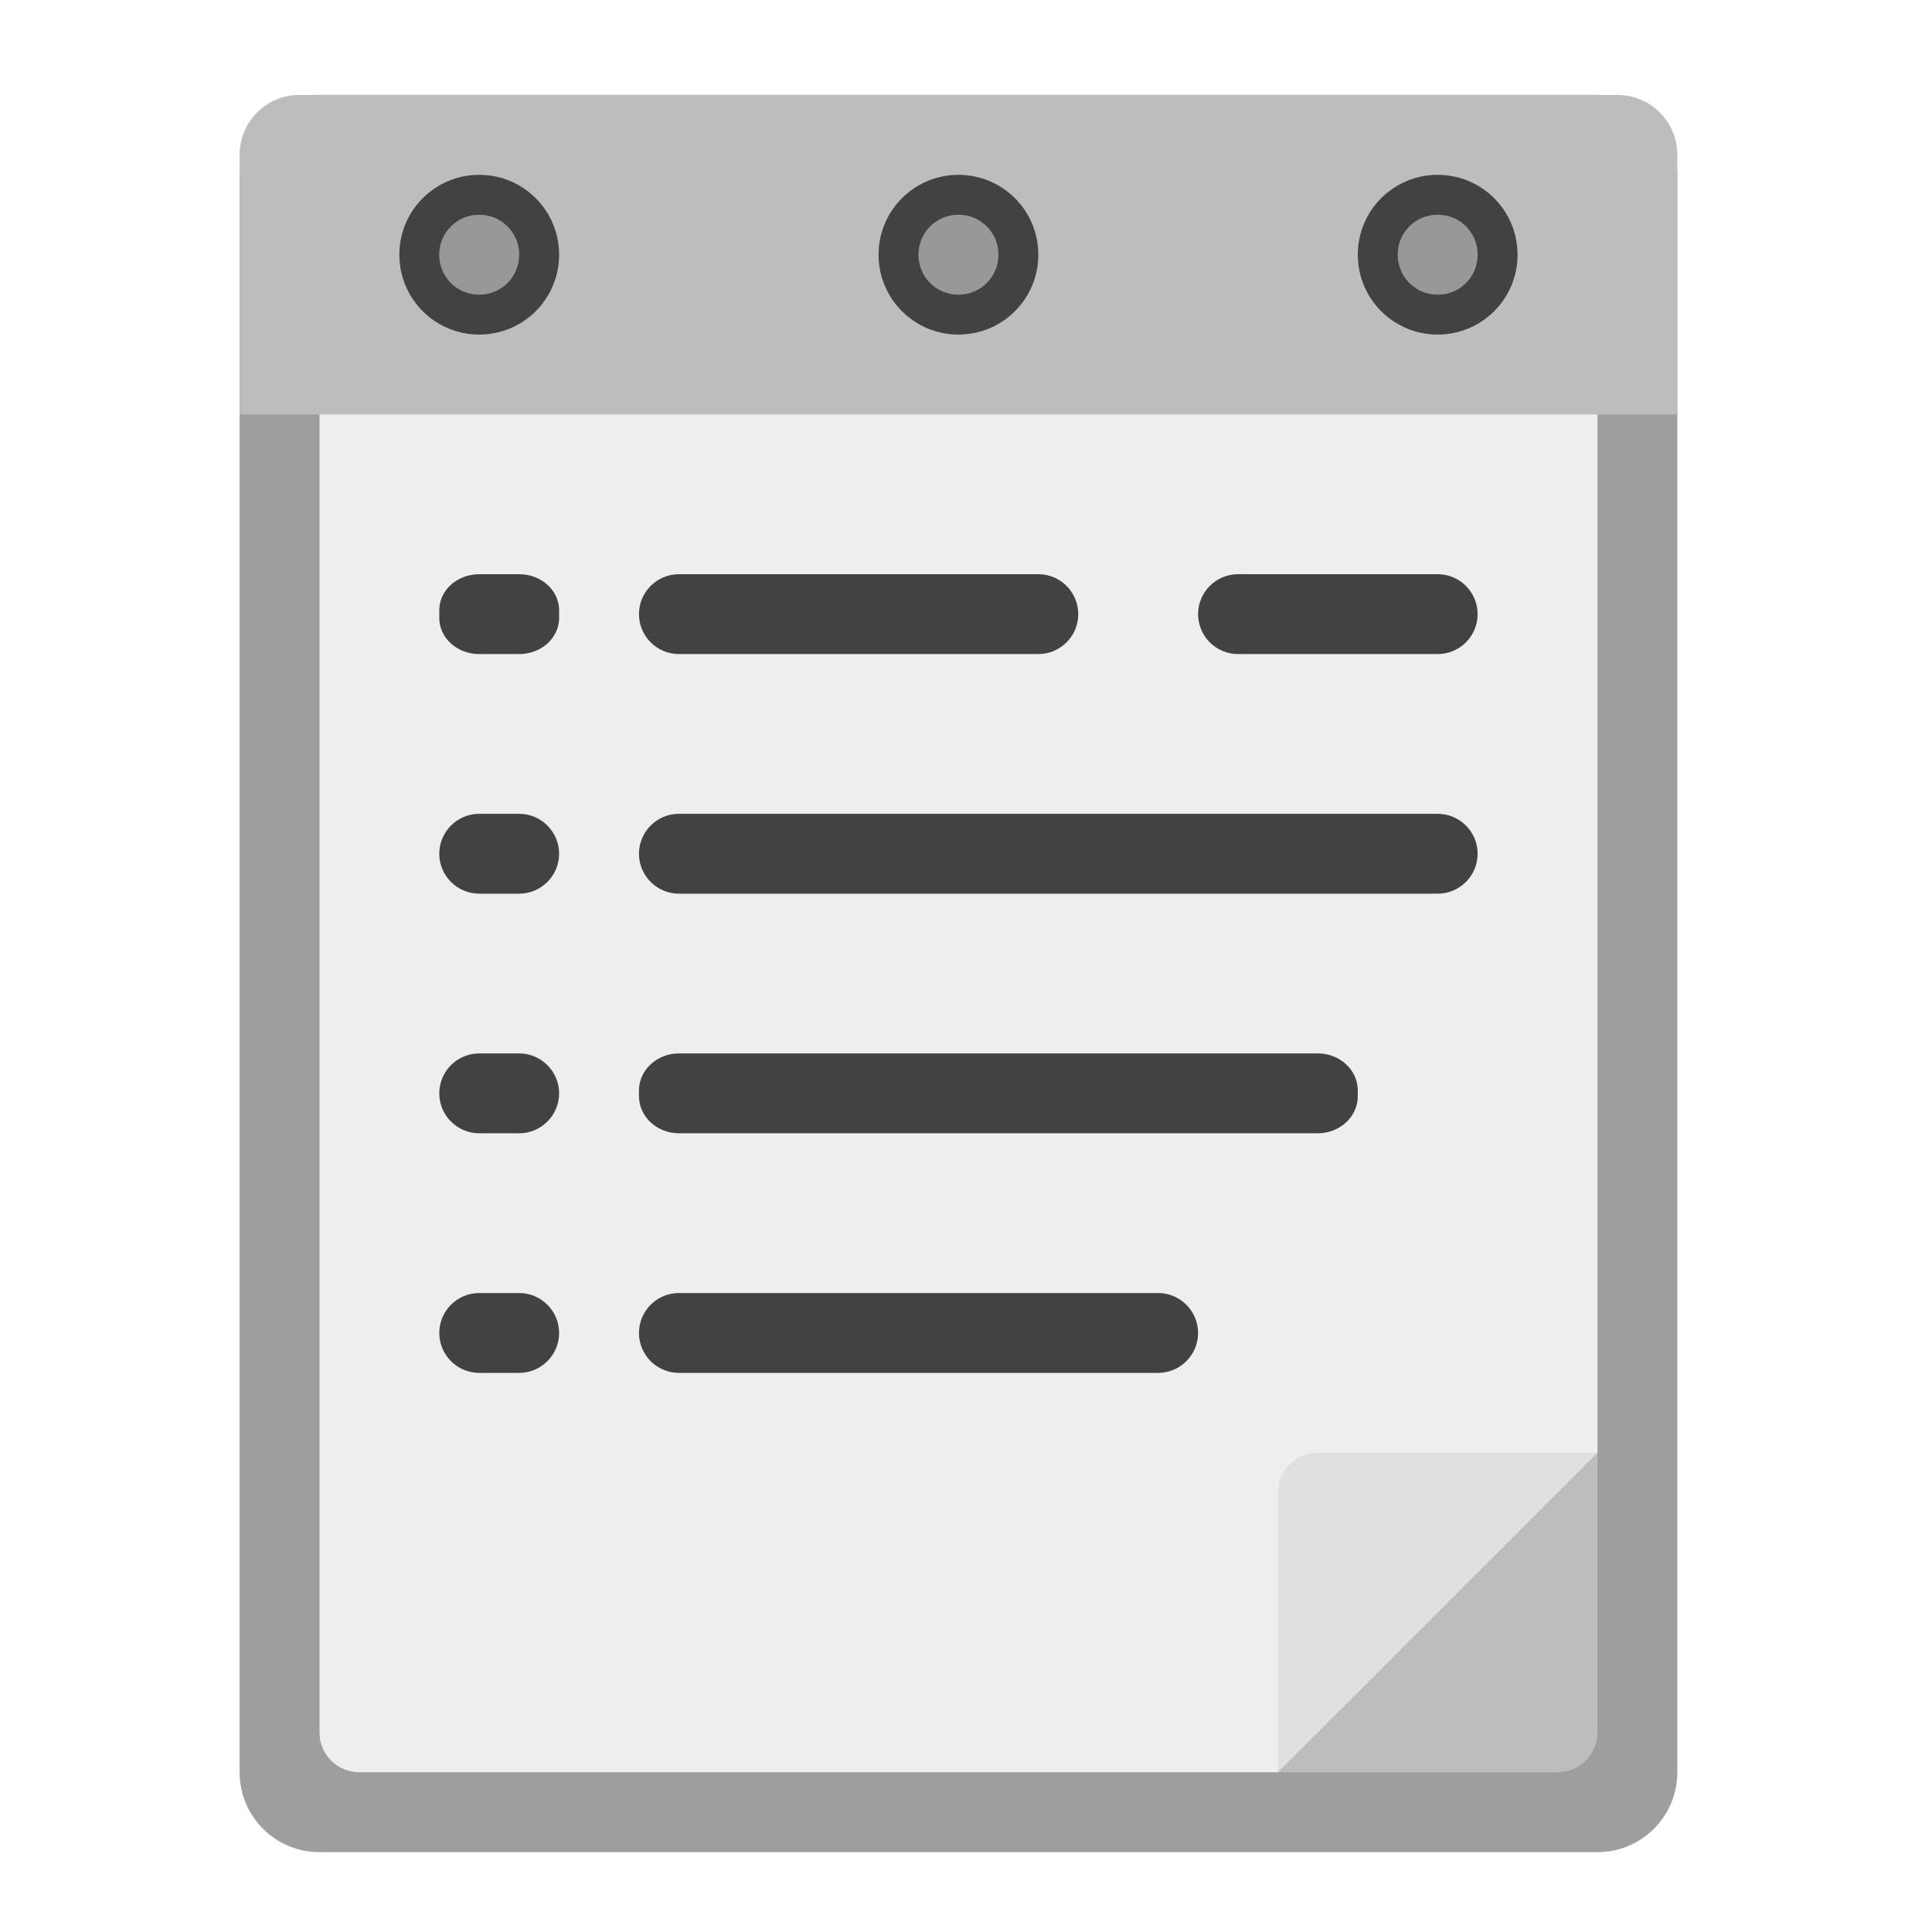
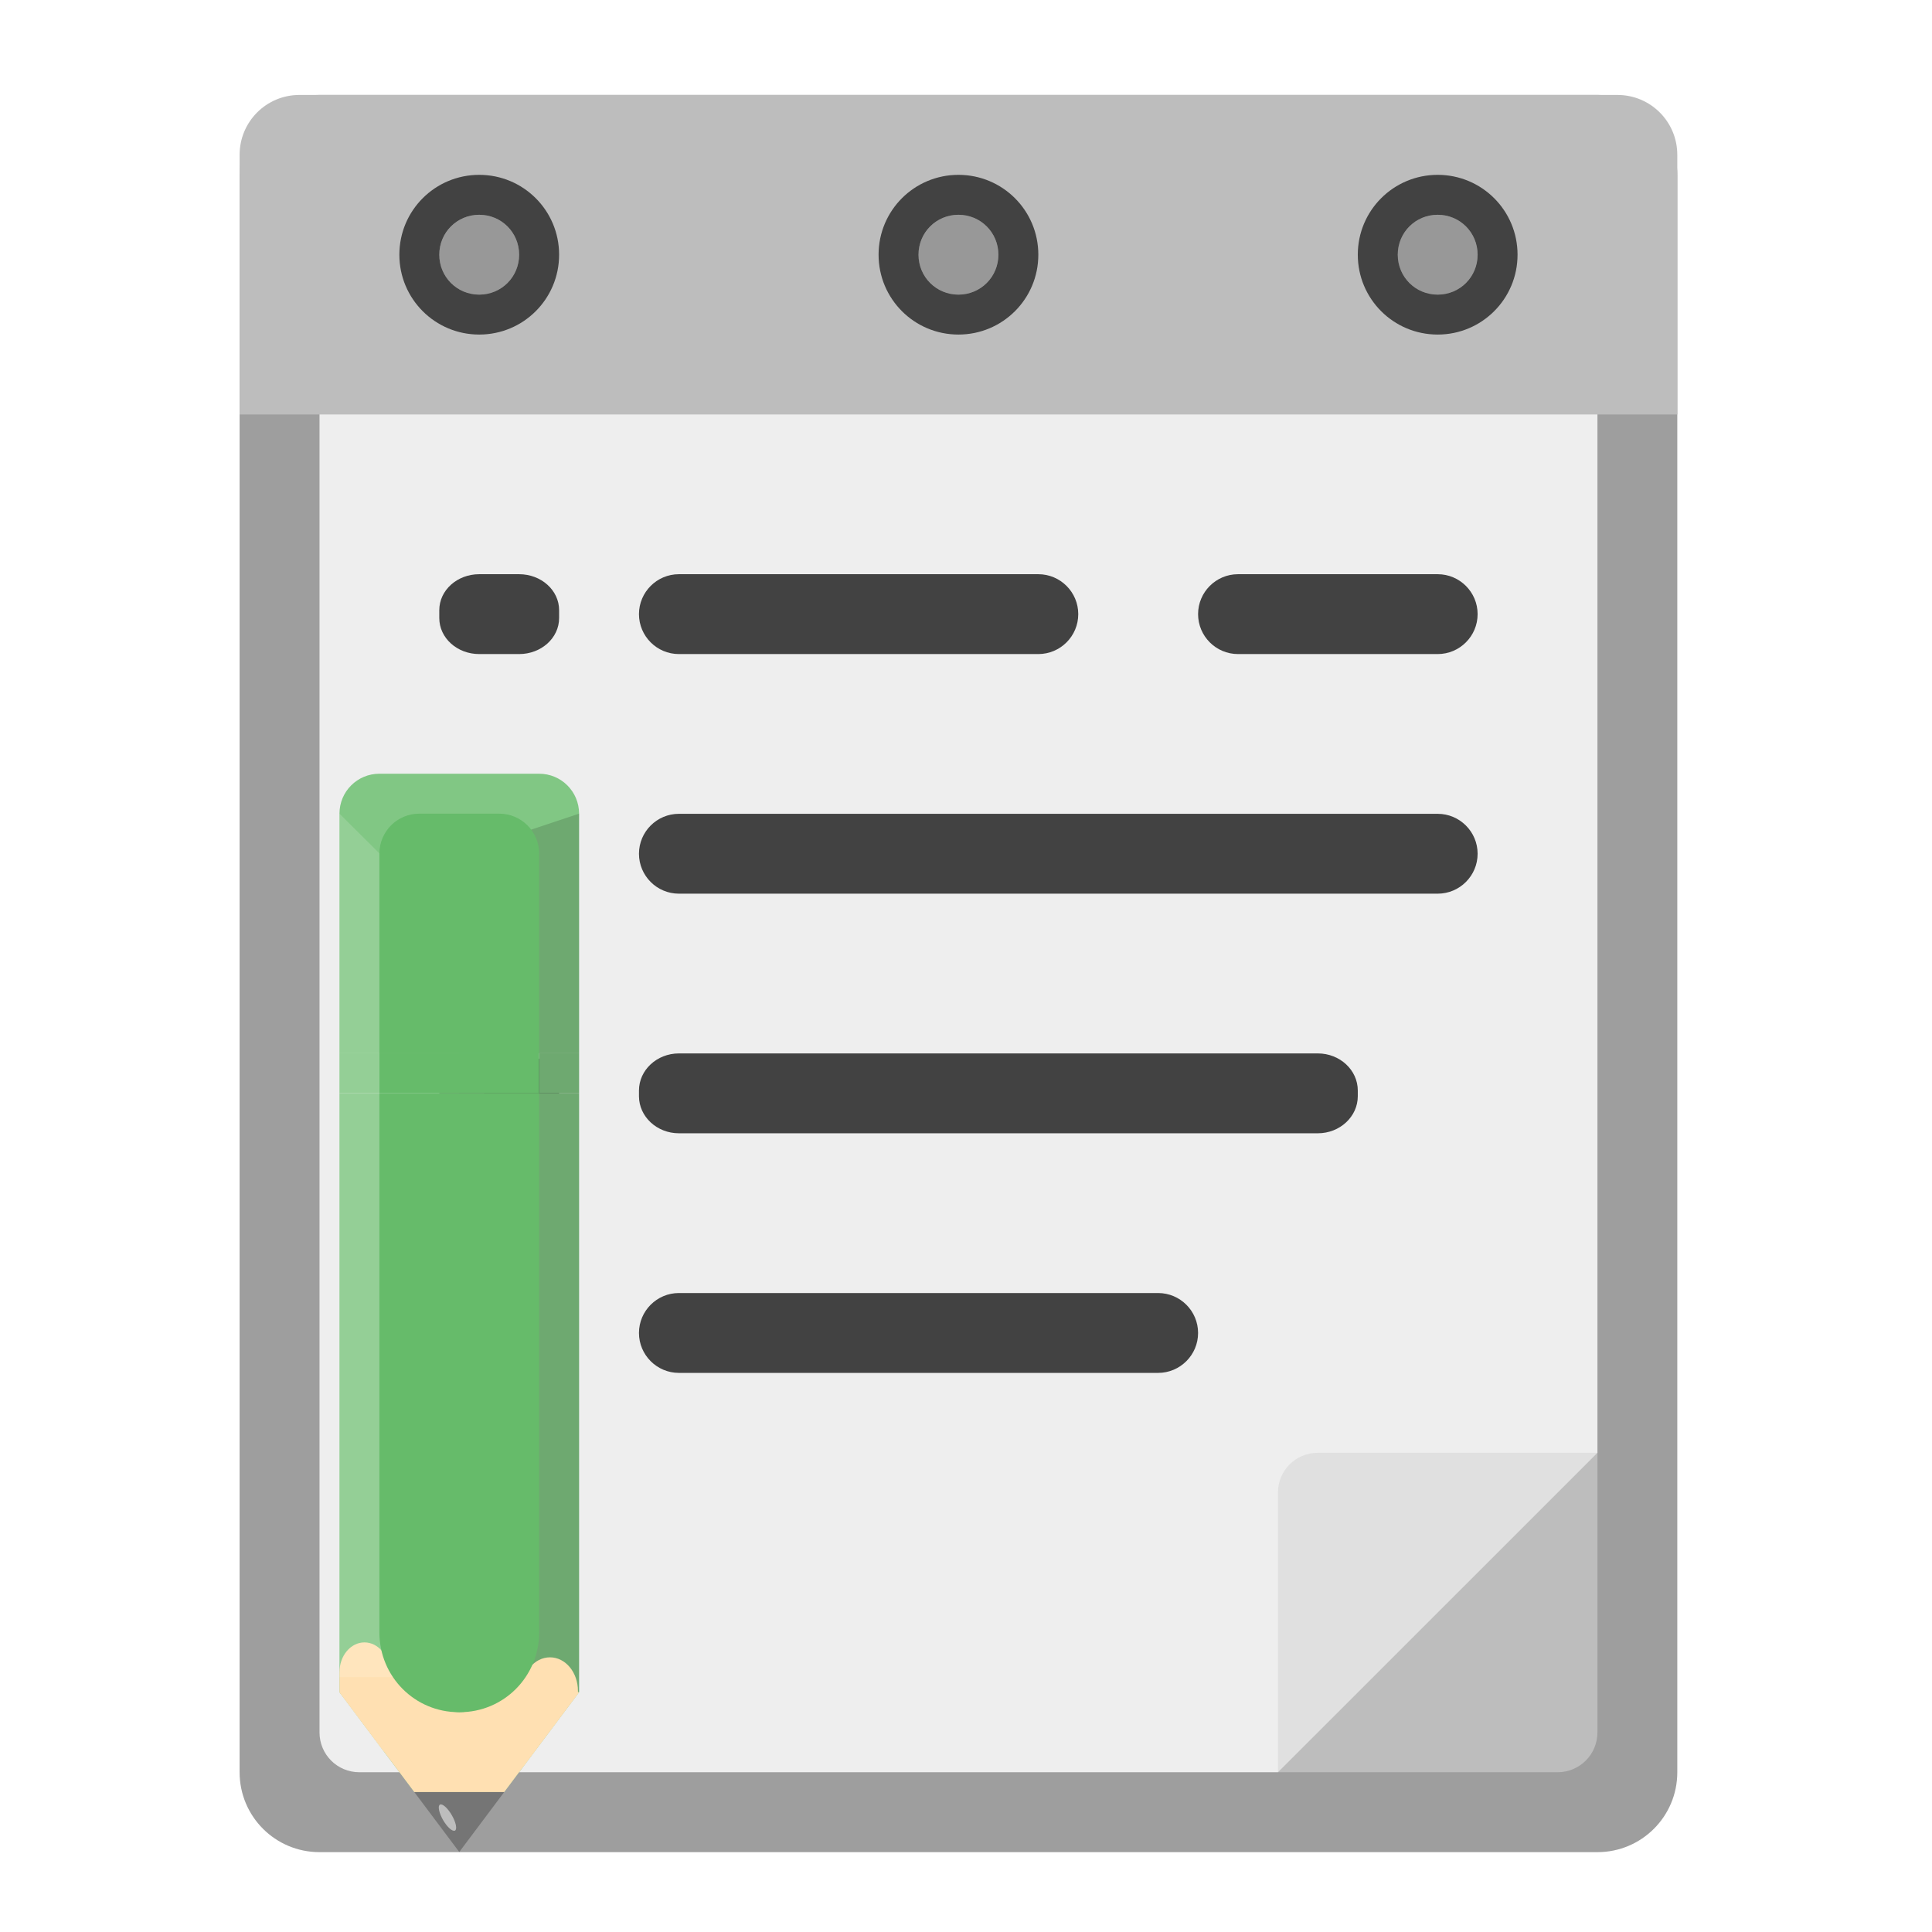
<svg xmlns="http://www.w3.org/2000/svg" width="48px" height="48px" viewBox="0 0 48 48" version="1.1">
  <g id="surface1">
    <path style=" stroke:none;fill-rule:nonzero;fill:rgb(74.118%,74.118%,74.118%);fill-opacity:1;" d="M 33.238 44.031 L 39.688 37.582 L 34.727 37.582 C 33.902 37.582 33.238 38.246 33.238 39.07 Z M 33.238 44.031 " />
    <path style=" stroke:none;fill-rule:nonzero;fill:rgb(61.961%,61.961%,61.961%);fill-opacity:1;" d="M 7.938 2.359 L 39.688 2.359 C 40.785 2.359 41.672 3.246 41.672 4.344 L 41.672 44.031 C 41.672 45.129 40.785 46.016 39.688 46.016 L 7.938 46.016 C 6.84 46.016 5.953 45.129 5.953 44.031 L 5.953 4.344 C 5.953 3.246 6.84 2.359 7.938 2.359 Z M 7.938 2.359 " />
    <path style=" stroke:none;fill-rule:nonzero;fill:rgb(93.333%,93.333%,93.333%);fill-opacity:1;" d="M 8.93 4.344 C 8.379 4.344 7.938 4.785 7.938 5.336 L 7.938 43.039 C 7.938 43.59 8.379 44.031 8.93 44.031 L 31.75 44.031 L 39.688 36.094 L 39.688 5.336 C 39.688 4.785 39.246 4.344 38.695 4.344 Z M 8.93 4.344 " />
    <path style=" stroke:none;fill-rule:nonzero;fill:rgb(74.118%,74.118%,74.118%);fill-opacity:1;" d="M 7.441 2.359 C 6.617 2.359 5.953 3.023 5.953 3.848 L 5.953 10.297 L 41.672 10.297 L 41.672 3.848 C 41.672 3.023 41.008 2.359 40.184 2.359 Z M 7.441 2.359 " />
    <path style=" stroke:none;fill-rule:nonzero;fill:rgb(25.882%,25.882%,25.882%);fill-opacity:1;" d="M 11.906 14.266 L 12.898 14.266 C 13.445 14.266 13.891 14.664 13.891 15.16 L 13.891 15.355 C 13.891 15.852 13.445 16.25 12.898 16.25 L 11.906 16.25 C 11.359 16.25 10.914 15.852 10.914 15.355 L 10.914 15.16 C 10.914 14.664 11.359 14.266 11.906 14.266 Z M 11.906 14.266 " />
    <path style=" stroke:none;fill-rule:nonzero;fill:rgb(12.941%,12.941%,12.941%);fill-opacity:0.235;" d="M 11.906 5.336 C 12.453 5.336 12.898 5.781 12.898 6.328 C 12.898 6.875 12.453 7.32 11.906 7.32 C 11.359 7.32 10.914 6.875 10.914 6.328 C 10.914 5.781 11.359 5.336 11.906 5.336 Z M 11.906 5.336 " />
    <path style=" stroke:none;fill-rule:nonzero;fill:rgb(25.882%,25.882%,25.882%);fill-opacity:1;" d="M 16.867 20.219 L 35.719 20.219 C 36.266 20.219 36.711 20.664 36.711 21.211 C 36.711 21.758 36.266 22.203 35.719 22.203 L 16.867 22.203 C 16.32 22.203 15.875 21.758 15.875 21.211 C 15.875 20.664 16.32 20.219 16.867 20.219 Z M 16.867 20.219 " />
    <path style=" stroke:none;fill-rule:nonzero;fill:rgb(25.882%,25.882%,25.882%);fill-opacity:1;" d="M 11.906 4.344 C 10.809 4.344 9.922 5.23 9.922 6.328 C 9.922 7.426 10.809 8.312 11.906 8.312 C 13.004 8.312 13.891 7.426 13.891 6.328 C 13.891 5.23 13.004 4.344 11.906 4.344 Z M 11.906 5.336 C 12.457 5.336 12.898 5.777 12.898 6.328 C 12.898 6.879 12.457 7.32 11.906 7.32 C 11.355 7.32 10.914 6.879 10.914 6.328 C 10.914 5.777 11.355 5.336 11.906 5.336 Z M 11.906 5.336 " />
    <path style=" stroke:none;fill-rule:nonzero;fill:rgb(25.882%,25.882%,25.882%);fill-opacity:1;" d="M 11.906 26.172 L 12.898 26.172 C 13.445 26.172 13.891 26.617 13.891 27.164 C 13.891 27.711 13.445 28.156 12.898 28.156 L 11.906 28.156 C 11.359 28.156 10.914 27.711 10.914 27.164 C 10.914 26.617 11.359 26.172 11.906 26.172 Z M 11.906 26.172 " />
    <path style=" stroke:none;fill-rule:nonzero;fill:rgb(12.941%,12.941%,12.941%);fill-opacity:0.235;" d="M 23.812 5.336 C 24.359 5.336 24.805 5.781 24.805 6.328 C 24.805 6.875 24.359 7.32 23.812 7.32 C 23.266 7.32 22.82 6.875 22.82 6.328 C 22.82 5.781 23.266 5.336 23.812 5.336 Z M 23.812 5.336 " />
    <path style=" stroke:none;fill-rule:nonzero;fill:rgb(25.882%,25.882%,25.882%);fill-opacity:1;" d="M 11.906 32.125 L 12.898 32.125 C 13.445 32.125 13.891 32.57 13.891 33.117 C 13.891 33.664 13.445 34.109 12.898 34.109 L 11.906 34.109 C 11.359 34.109 10.914 33.664 10.914 33.117 C 10.914 32.57 11.359 32.125 11.906 32.125 Z M 11.906 32.125 " />
    <path style=" stroke:none;fill-rule:nonzero;fill:rgb(25.882%,25.882%,25.882%);fill-opacity:1;" d="M 23.812 4.344 C 22.715 4.344 21.828 5.23 21.828 6.328 C 21.828 7.426 22.715 8.312 23.812 8.312 C 24.91 8.312 25.797 7.426 25.797 6.328 C 25.797 5.23 24.91 4.344 23.812 4.344 Z M 23.812 5.336 C 24.363 5.336 24.805 5.777 24.805 6.328 C 24.805 6.879 24.363 7.32 23.812 7.32 C 23.262 7.32 22.82 6.879 22.82 6.328 C 22.82 5.777 23.262 5.336 23.812 5.336 Z M 23.812 5.336 " />
    <path style=" stroke:none;fill-rule:nonzero;fill:rgb(25.882%,25.882%,25.882%);fill-opacity:1;" d="M 16.867 14.266 L 25.797 14.266 C 26.344 14.266 26.789 14.711 26.789 15.258 C 26.789 15.805 26.344 16.25 25.797 16.25 L 16.867 16.25 C 16.32 16.25 15.875 15.805 15.875 15.258 C 15.875 14.711 16.32 14.266 16.867 14.266 Z M 16.867 14.266 " />
    <path style=" stroke:none;fill-rule:nonzero;fill:rgb(12.941%,12.941%,12.941%);fill-opacity:0.235;" d="M 35.719 5.336 C 36.266 5.336 36.711 5.781 36.711 6.328 C 36.711 6.875 36.266 7.32 35.719 7.32 C 35.172 7.32 34.727 6.875 34.727 6.328 C 34.727 5.781 35.172 5.336 35.719 5.336 Z M 35.719 5.336 " />
    <path style=" stroke:none;fill-rule:nonzero;fill:rgb(25.882%,25.882%,25.882%);fill-opacity:1;" d="M 16.867 26.172 L 32.742 26.172 C 33.289 26.172 33.734 26.586 33.734 27.094 L 33.734 27.234 C 33.734 27.742 33.289 28.156 32.742 28.156 L 16.867 28.156 C 16.32 28.156 15.875 27.742 15.875 27.234 L 15.875 27.094 C 15.875 26.586 16.32 26.172 16.867 26.172 Z M 16.867 26.172 " />
    <path style=" stroke:none;fill-rule:nonzero;fill:rgb(25.882%,25.882%,25.882%);fill-opacity:1;" d="M 35.719 4.344 C 34.621 4.344 33.734 5.23 33.734 6.328 C 33.734 7.426 34.621 8.312 35.719 8.312 C 36.816 8.312 37.703 7.426 37.703 6.328 C 37.703 5.23 36.816 4.344 35.719 4.344 Z M 35.719 5.336 C 36.27 5.336 36.711 5.777 36.711 6.328 C 36.711 6.879 36.27 7.32 35.719 7.32 C 35.168 7.32 34.727 6.879 34.727 6.328 C 34.727 5.777 35.168 5.336 35.719 5.336 Z M 35.719 5.336 " />
    <path style=" stroke:none;fill-rule:nonzero;fill:rgb(25.882%,25.882%,25.882%);fill-opacity:1;" d="M 11.906 20.219 L 12.898 20.219 C 13.445 20.219 13.891 20.664 13.891 21.211 C 13.891 21.758 13.445 22.203 12.898 22.203 L 11.906 22.203 C 11.359 22.203 10.914 21.758 10.914 21.211 C 10.914 20.664 11.359 20.219 11.906 20.219 Z M 11.906 20.219 " />
    <path style=" stroke:none;fill-rule:nonzero;fill:rgb(25.882%,25.882%,25.882%);fill-opacity:1;" d="M 16.867 32.125 L 28.773 32.125 C 29.32 32.125 29.766 32.57 29.766 33.117 C 29.766 33.664 29.32 34.109 28.773 34.109 L 16.867 34.109 C 16.32 34.109 15.875 33.664 15.875 33.117 C 15.875 32.57 16.32 32.125 16.867 32.125 Z M 16.867 32.125 " />
    <path style=" stroke:none;fill-rule:nonzero;fill:rgb(25.882%,25.882%,25.882%);fill-opacity:1;" d="M 30.758 14.266 L 35.719 14.266 C 36.266 14.266 36.711 14.711 36.711 15.258 C 36.711 15.805 36.266 16.25 35.719 16.25 L 30.758 16.25 C 30.211 16.25 29.766 15.805 29.766 15.258 C 29.766 14.711 30.211 14.266 30.758 14.266 Z M 30.758 14.266 " />
    <path style=" stroke:none;fill-rule:nonzero;fill:rgb(74.118%,74.118%,74.118%);fill-opacity:1;" d="M 39.688 36.094 L 31.75 44.031 L 38.695 44.031 C 39.246 44.031 39.688 43.59 39.688 43.039 Z M 39.688 36.094 " />
    <path style=" stroke:none;fill-rule:nonzero;fill:rgb(87.843%,87.843%,87.843%);fill-opacity:1;" d="M 31.75 44.031 L 39.688 36.094 L 32.742 36.094 C 32.191 36.094 31.75 36.535 31.75 37.086 Z M 31.75 44.031 " />
+     <path style=" stroke:none;fill-rule:nonzero;fill:rgb(50.588%,78.039%,51.765%);fill-opacity:1;" d="M 8.434 27.16 L 8.434 42.043 L 10.293 44.523 L 12.527 44.523 L 14.387 42.043 L 14.387 27.16 Z M 8.434 27.16 " />
+     <path style=" stroke:none;fill-rule:nonzero;fill:rgb(50.588%,78.039%,51.765%);fill-opacity:1;" d="M 8.434 26.168 L 9.426 26.168 L 9.426 27.16 L 8.434 27.16 Z M 8.434 26.168 " />
+     <path style=" stroke:none;fill-rule:nonzero;fill:rgb(50.588%,78.039%,51.765%);fill-opacity:1;" d="M 9.426 19.223 C 8.875 19.223 8.434 19.668 8.434 20.215 L 8.434 26.168 L 14.387 26.168 L 14.387 20.215 C 14.387 19.668 13.945 19.223 13.395 19.223 Z M 9.426 19.223 " />
+     <path style=" stroke:none;fill-rule:nonzero;fill:rgb(50.588%,78.039%,51.765%);fill-opacity:1;" d="M 13.395 26.168 L 14.387 26.168 L 14.387 27.16 L 13.395 27.16 Z M 13.395 26.168 " />
+     <path style=" stroke:none;fill-rule:nonzero;fill:rgb(0%,0%,0%);fill-opacity:0.15;" d="M 11.41 21.207 L 11.41 41.301 C 11.41 41.711 11.465 42.043 11.535 42.043 L 14.387 42.043 L 14.387 20.215 Z M 11.41 21.207 " />
+     <path style=" stroke:none;fill-rule:nonzero;fill:rgb(100%,87.843%,69.804%);fill-opacity:1;" d="M 8.434 42.043 L 10.293 44.523 L 12.527 44.523 L 14.387 42.043 L 13.023 41.672 C 12.676 41.98 11.922 42.539 11.422 42.539 L 11.398 42.539 C 10.898 42.539 10.023 41.609 9.676 41.301 Z M 8.434 42.043 " />
+     <path style=" stroke:none;fill-rule:nonzero;fill:rgb(100%,87.843%,69.804%);fill-opacity:1;" d="M 9.055 40.805 C 8.711 40.805 8.434 41.137 8.434 41.547 L 8.434 42.043 L 9.531 43.508 C 9.621 43.383 9.676 43.215 9.676 43.035 L 9.676 41.547 C 9.676 41.137 9.398 40.805 9.055 40.805 Z M 13.664 41.176 C 13.277 41.176 12.965 41.551 12.965 42.012 L 12.965 43.688 C 12.965 43.762 12.973 43.836 12.988 43.906 L 14.359 42.078 L 14.359 42.012 C 14.359 41.551 14.051 41.176 13.664 41.176 Z M 13.664 41.176 " />
+     <path style=" stroke:none;fill-rule:nonzero;fill:rgb(100%,100%,100%);fill-opacity:0.15;" d="M 8.434 20.215 L 12.031 23.793 L 12.031 41.668 L 8.434 41.668 Z M 8.434 20.215 " />
+     <path style=" stroke:none;fill-rule:nonzero;fill:rgb(40%,73.333%,41.569%);fill-opacity:1;" d="M 9.426 27.16 L 9.426 40.555 C 9.426 41.656 10.305 42.539 11.398 42.539 L 11.422 42.539 C 12.516 42.539 13.395 41.656 13.395 40.555 L 13.395 27.16 Z M 9.426 27.16 " />
+     <path style=" stroke:none;fill-rule:nonzero;fill:rgb(40%,73.333%,41.569%);fill-opacity:1;" d="M 10.418 20.215 C 9.867 20.215 9.426 20.66 9.426 21.207 L 9.426 26.168 L 13.395 26.168 L 13.395 21.207 C 13.395 20.66 12.953 20.215 12.402 20.215 Z M 10.418 20.215 " />
+     <path style=" stroke:none;fill-rule:nonzero;fill:rgb(45.882%,45.882%,45.882%);fill-opacity:1;" d="M 10.293 44.523 L 11.41 46.012 L 12.527 44.523 Z M 10.293 44.523 " />
+     <path style=" stroke:none;fill-rule:nonzero;fill:rgb(74.118%,74.118%,74.118%);fill-opacity:1;" d="M 10.93 44.836 C 10.988 44.801 11.121 44.918 11.223 45.094 C 11.328 45.273 11.363 45.445 11.305 45.48 C 11.242 45.512 11.113 45.398 11.008 45.219 C 10.906 45.039 10.871 44.867 10.93 44.836 Z M 10.93 44.836 " />
+     <path style=" stroke:none;fill-rule:nonzero;fill:rgb(40%,73.333%,41.569%);fill-opacity:1;" d="M 9.426 26.168 L 13.395 26.168 L 13.395 27.16 L 9.426 27.16 Z M 9.426 26.168 " />
  </g>
</svg>
